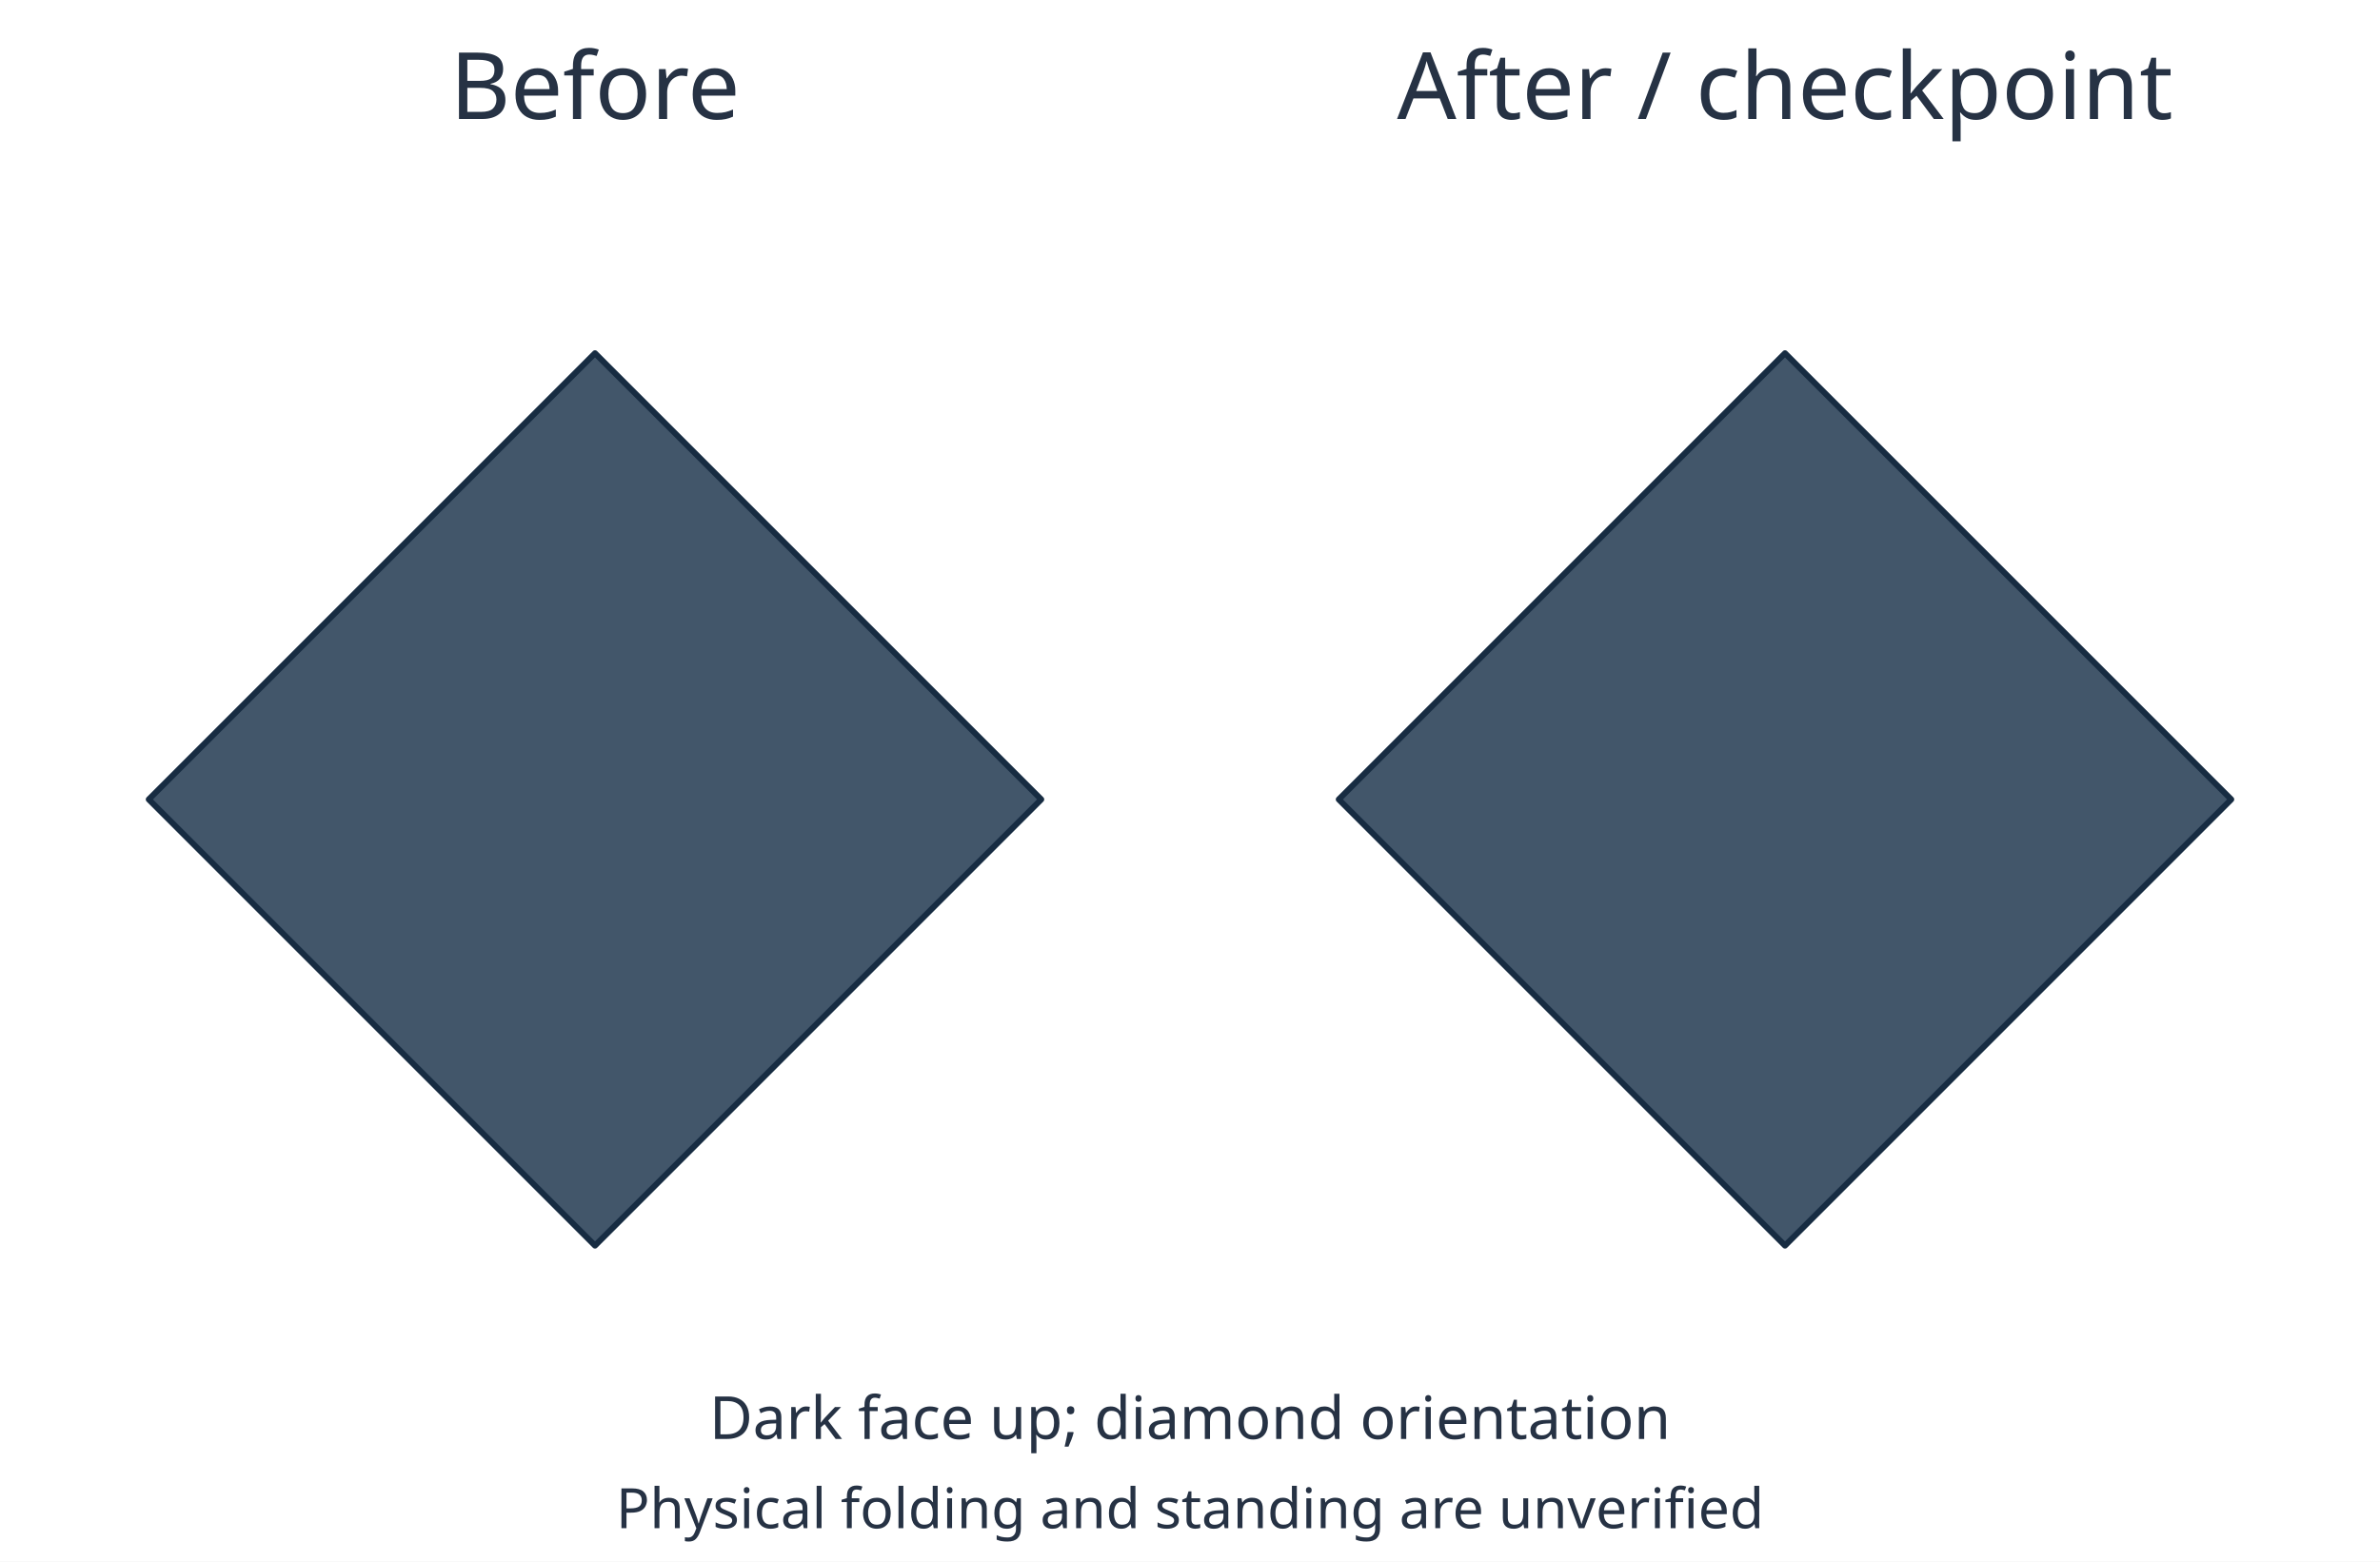
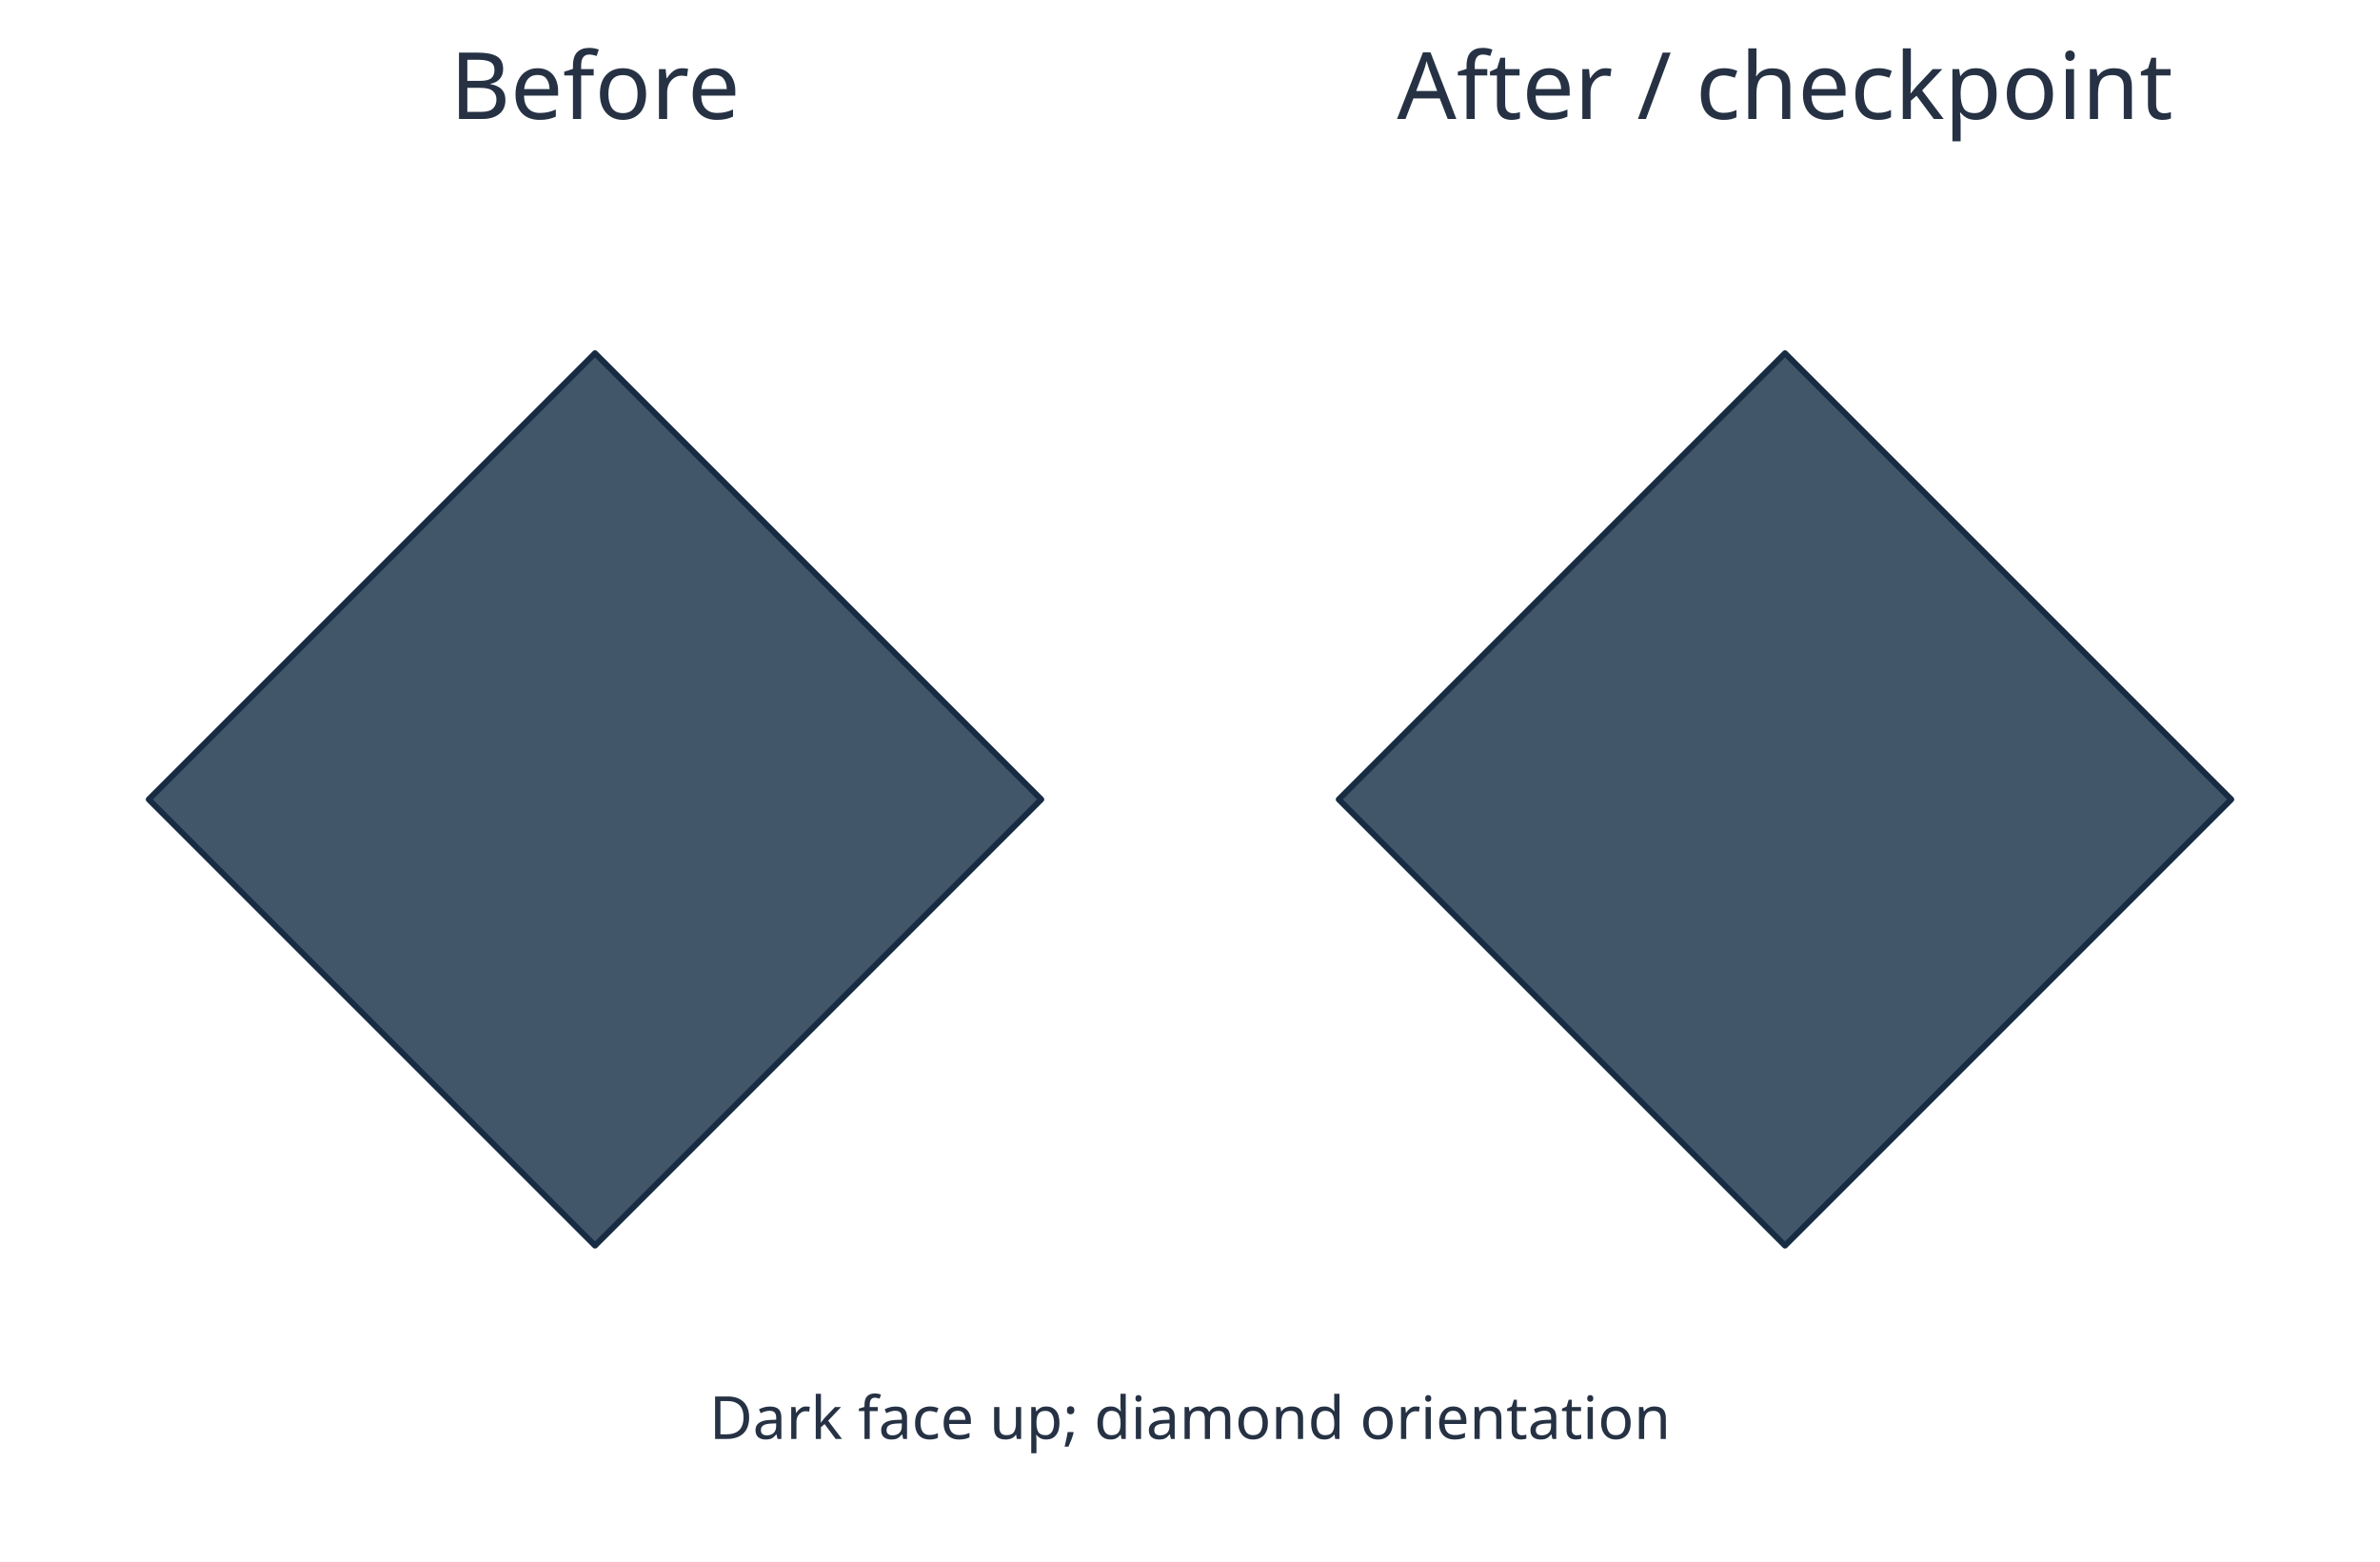
<svg xmlns="http://www.w3.org/2000/svg" width="640" height="420" viewBox="0 0 640 420" role="img" aria-labelledby="title desc">
  <rect width="640" height="420" fill="white" />
  <defs>
    <marker id="arrow" markerWidth="7" markerHeight="7" refX="6" refY="3.5" orient="auto">
      <path d="M0 0L7 3.5L0 7" fill="#2466a0" stroke="white" stroke-width=".7" />
    </marker>
  </defs>
  <text x="160" y="32" text-anchor="middle" font-family="sans-serif" font-size="25" fill="#263244">Before</text>
  <text x="480" y="32" text-anchor="middle" font-family="sans-serif" font-size="25" fill="#263244">After / checkpoint</text>
  <polygon points="160.000,95.000 280.000,215.000 160.000,335.000 40.000,215.000" fill="#42566a" stroke="#172c42" stroke-width="1.6" stroke-linejoin="round" />
  <polygon points="480.000,95.000 600.000,215.000 480.000,335.000 360.000,215.000" fill="#42566a" stroke="#172c42" stroke-width="1.6" stroke-linejoin="round" />
  <text x="320" y="387" text-anchor="middle" font-family="sans-serif" font-size="16" fill="#263244">Dark face up; diamond orientation</text>
-   <text x="320" y="411" text-anchor="middle" font-family="sans-serif" font-size="15" fill="#263244">Physical folding and standing are unverified</text>
</svg>
